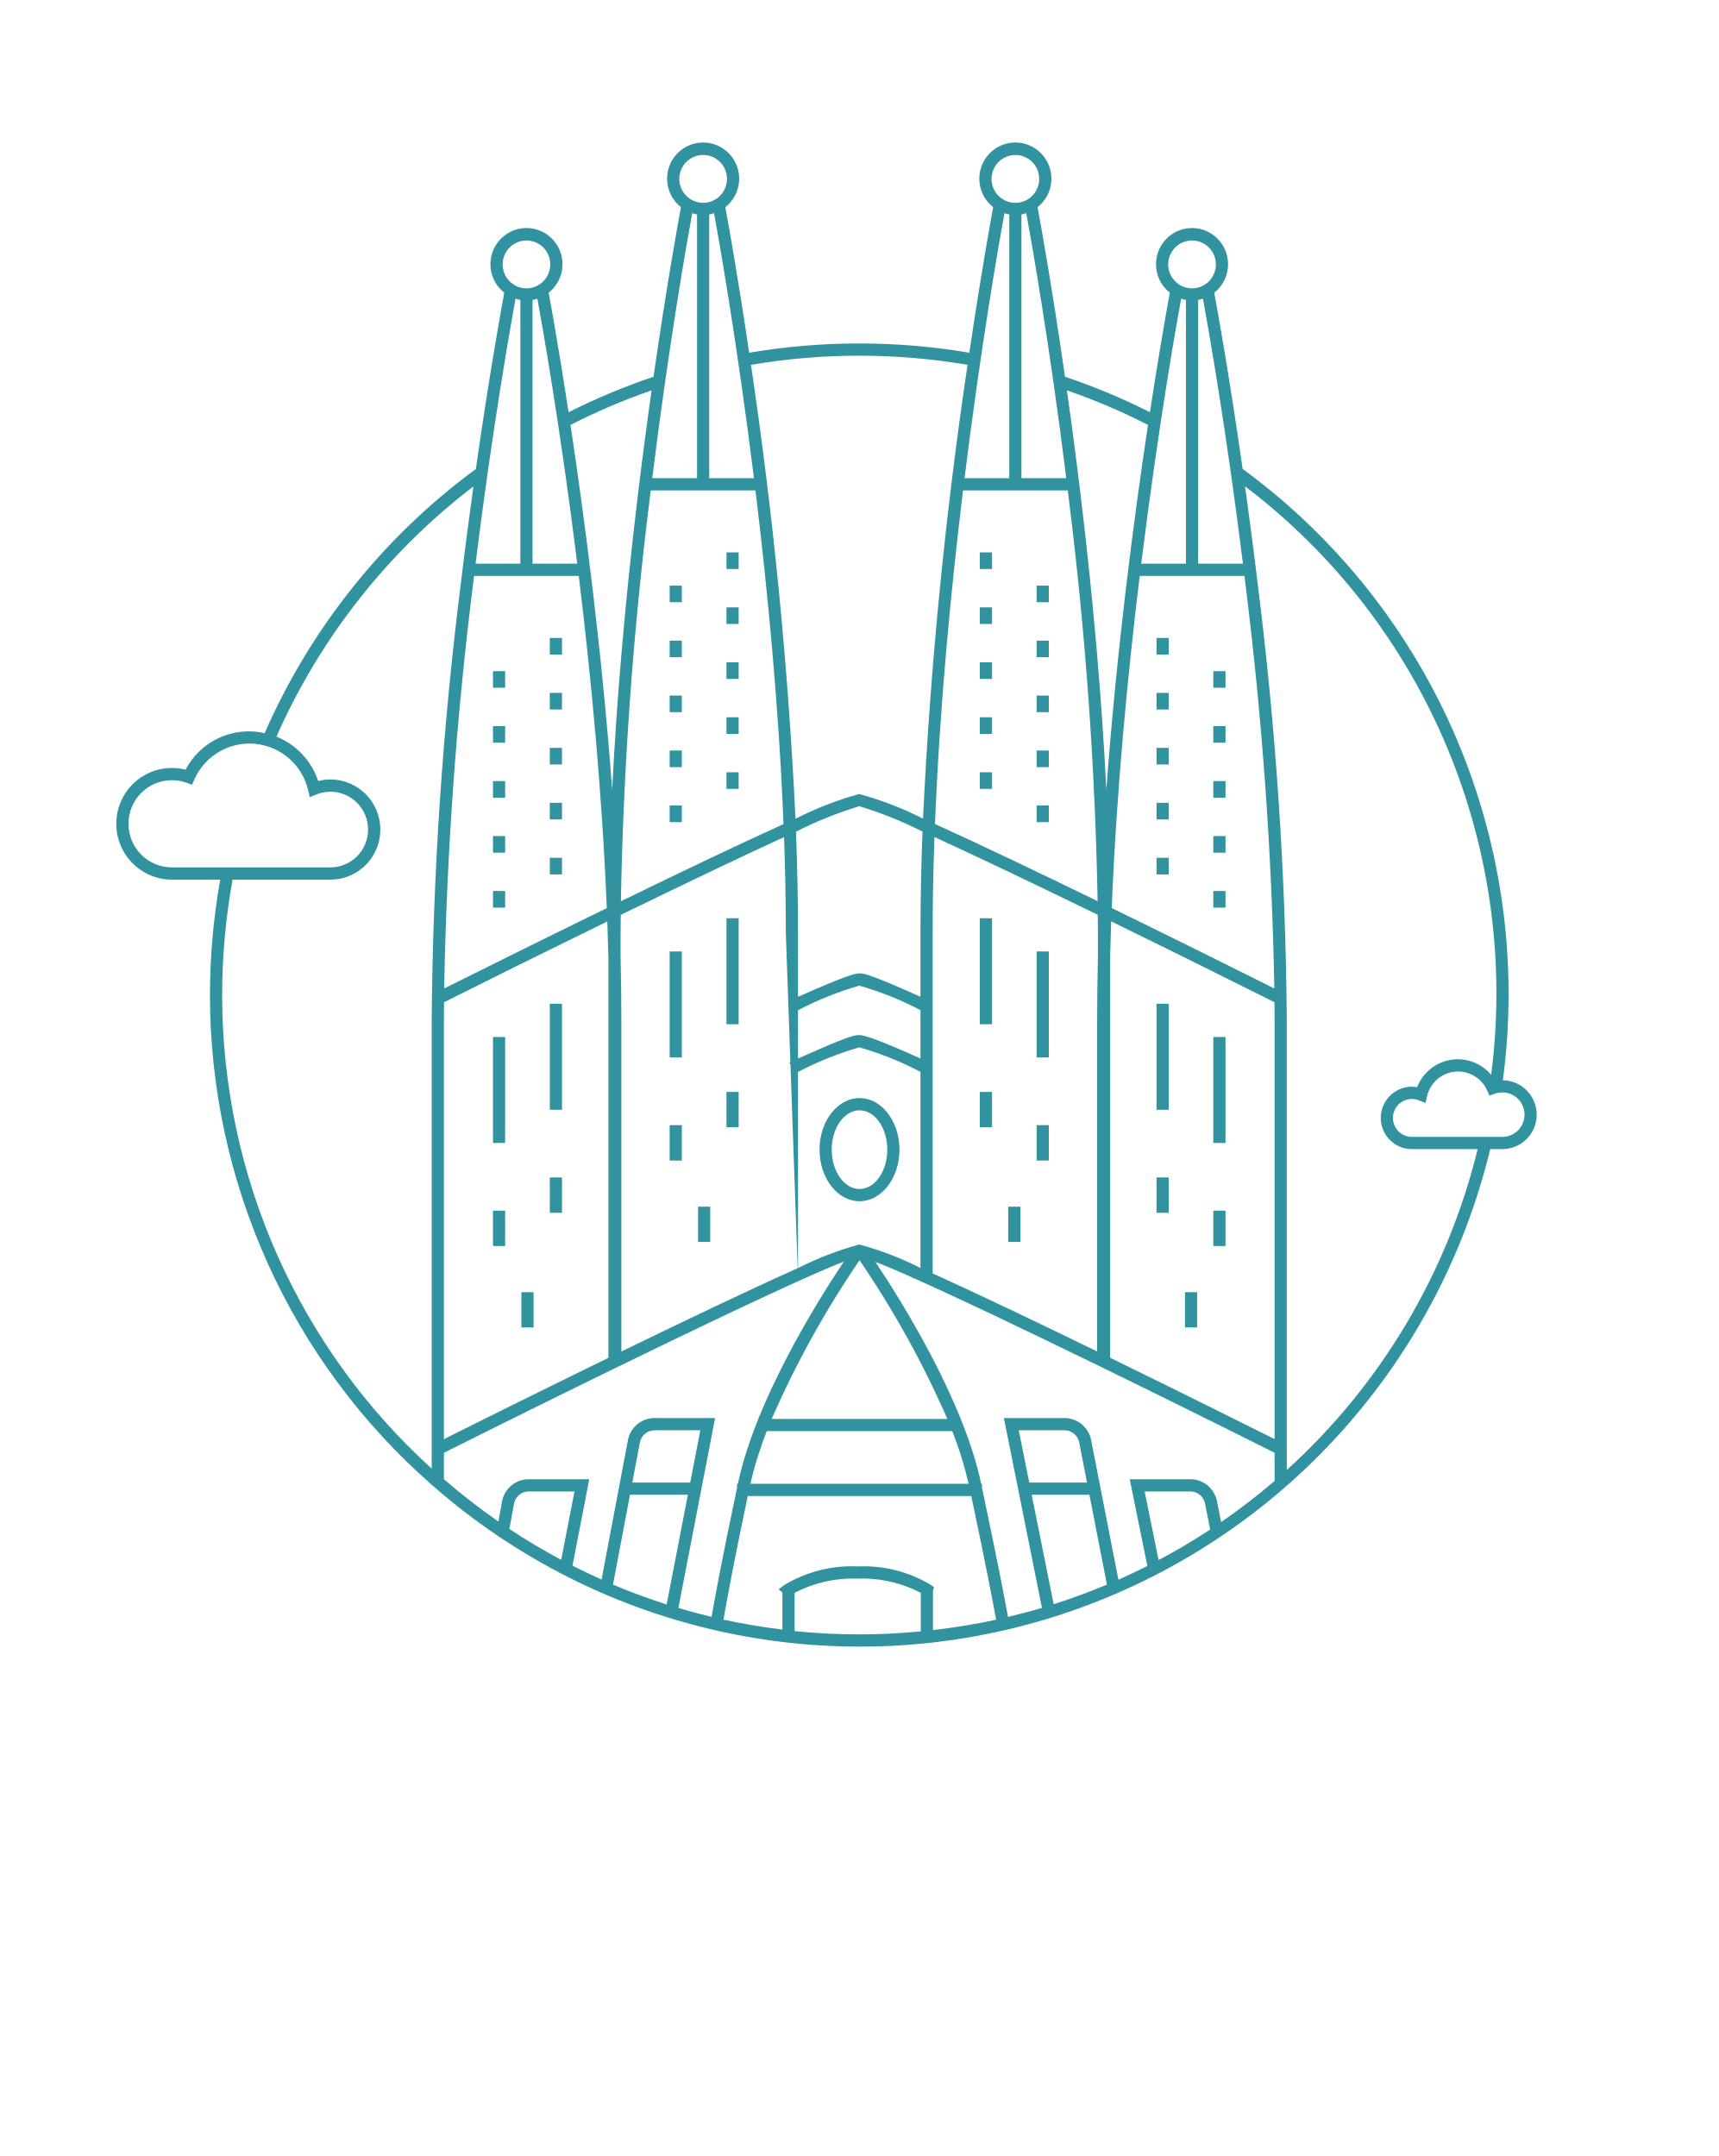
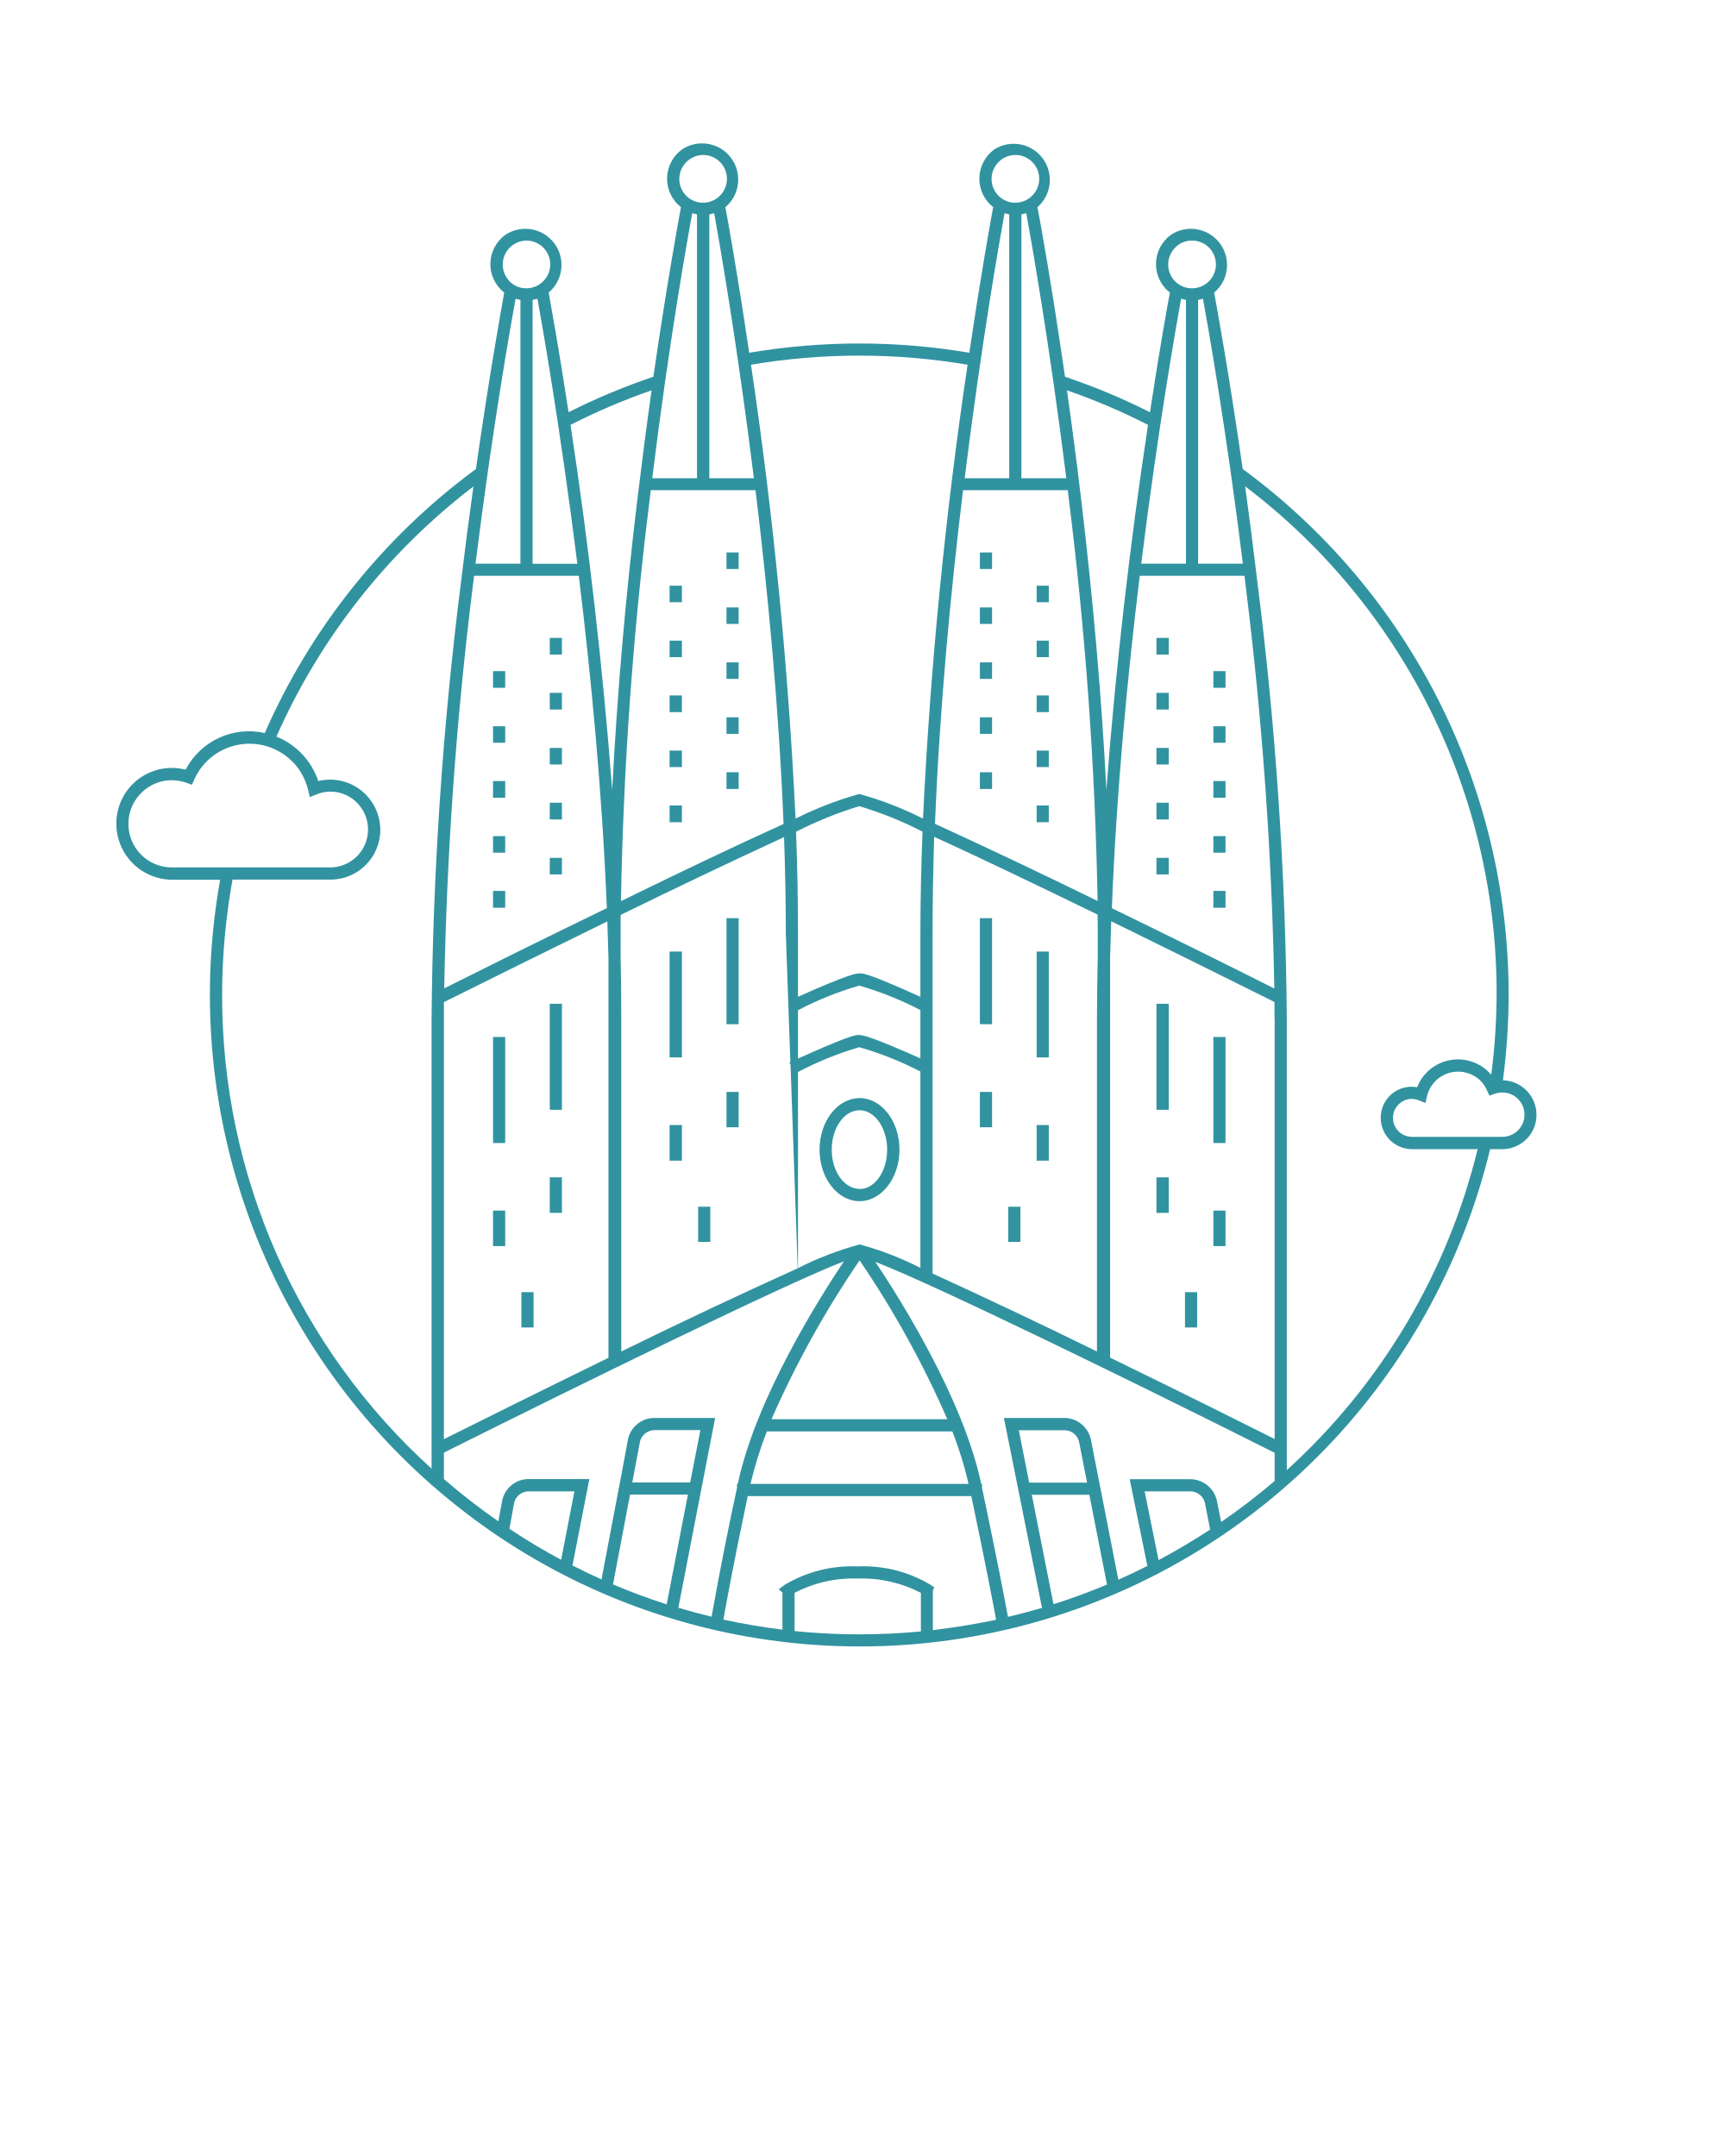
- <svg xmlns="http://www.w3.org/2000/svg" width="106" height="133" viewBox="0 0 106 133" fill="none">
-   <path d="M53.016 67.738C51.656 67.738 50.549 69.166 50.549 70.92C50.549 72.674 51.656 74.102 53.016 74.102C54.374 74.102 55.48 72.674 55.48 70.92C55.48 69.166 54.374 67.738 53.016 67.738ZM53.016 73.347C52.07 73.347 51.3 72.259 51.3 70.92C51.3 69.582 52.07 68.493 53.016 68.493C53.96 68.493 54.728 69.582 54.728 70.92C54.728 72.259 53.96 73.347 53.016 73.347V73.347Z" fill="#3193A0" />
-   <path d="M73.839 79.713H73.087V81.887H73.839V79.713Z" fill="#3193A0" />
-   <path d="M75.589 63.969H74.838V70.508H75.589V63.969Z" fill="#3193A0" />
-   <path d="M72.085 61.919H71.334V68.459H72.085V61.919Z" fill="#3193A0" />
-   <path d="M75.589 41.403H74.838V42.426H75.589V41.403Z" fill="#3193A0" />
-   <path d="M72.085 39.352H71.334V40.377H72.085V39.352Z" fill="#3193A0" />
-   <path d="M75.589 44.794H74.838V45.817H75.589V44.794Z" fill="#3193A0" />
-   <path d="M72.085 42.743H71.334V43.768H72.085V42.743Z" fill="#3193A0" />
-   <path d="M75.589 48.184H74.838V49.208H75.589V48.184Z" fill="#3193A0" />
-   <path d="M72.085 46.135H71.334V47.158H72.085V46.135Z" fill="#3193A0" />
-   <path d="M75.589 51.575H74.838V52.6H75.589V51.575Z" fill="#3193A0" />
-   <path d="M72.085 49.524H71.334V50.55H72.085V49.524Z" fill="#3193A0" />
-   <path d="M75.589 54.964H74.838V55.99H75.589V54.964Z" fill="#3193A0" />
-   <path d="M72.085 52.916H71.334V53.941H72.085V52.916Z" fill="#3193A0" />
-   <path d="M75.589 74.684H74.838V76.865H75.589V74.684Z" fill="#3193A0" />
-   <path d="M72.085 72.634H71.334V74.816H72.085V72.634Z" fill="#3193A0" />
-   <path d="M62.941 74.439H62.189V76.612H62.941V74.439Z" fill="#3193A0" />
-   <path d="M64.692 58.693H63.941V65.233H64.692V58.693Z" fill="#3193A0" />
-   <path d="M61.188 56.645H60.436V63.184H61.188V56.645Z" fill="#3193A0" />
-   <path d="M64.692 36.127H63.941V37.15H64.692V36.127Z" fill="#3193A0" />
-   <path d="M61.188 34.076H60.436V35.101H61.188V34.076Z" fill="#3193A0" />
-   <path d="M64.692 39.519H63.941V40.541H64.692V39.519Z" fill="#3193A0" />
-   <path d="M61.188 37.467H60.436V38.492H61.188V37.467Z" fill="#3193A0" />
-   <path d="M64.692 42.908H63.941V43.932H64.692V42.908Z" fill="#3193A0" />
-   <path d="M61.188 40.859H60.436V41.882H61.188V40.859Z" fill="#3193A0" />
-   <path d="M64.692 46.299H63.941V47.324H64.692V46.299Z" fill="#3193A0" />
-   <path d="M61.188 44.248H60.436V45.274H61.188V44.248Z" fill="#3193A0" />
-   <path d="M64.692 49.69H63.941V50.715H64.692V49.69Z" fill="#3193A0" />
-   <path d="M61.188 47.64H60.436V48.665H61.188V47.64Z" fill="#3193A0" />
-   <path d="M64.692 69.409H63.941V71.591H64.692V69.409Z" fill="#3193A0" />
-   <path d="M61.188 67.358H60.436V69.539H61.188V67.358Z" fill="#3193A0" />
-   <path d="M32.909 79.713H32.158V81.887H32.909V79.713Z" fill="#3193A0" />
-   <path d="M31.158 63.969H30.407V70.508H31.158V63.969Z" fill="#3193A0" />
-   <path d="M34.663 61.919H33.912V68.459H34.663V61.919Z" fill="#3193A0" />
-   <path d="M31.158 41.403H30.407V42.426H31.158V41.403Z" fill="#3193A0" />
-   <path d="M34.663 39.352H33.912V40.377H34.663V39.352Z" fill="#3193A0" />
-   <path d="M31.158 44.794H30.407V45.817H31.158V44.794Z" fill="#3193A0" />
-   <path d="M34.663 42.743H33.912V43.768H34.663V42.743Z" fill="#3193A0" />
-   <path d="M31.158 48.184H30.407V49.208H31.158V48.184Z" fill="#3193A0" />
-   <path d="M34.663 46.135H33.912V47.158H34.663V46.135Z" fill="#3193A0" />
-   <path d="M31.158 51.575H30.407V52.6H31.158V51.575Z" fill="#3193A0" />
-   <path d="M34.663 49.524H33.912V50.55H34.663V49.524Z" fill="#3193A0" />
-   <path d="M31.158 54.964H30.407V55.99H31.158V54.964Z" fill="#3193A0" />
-   <path d="M34.663 52.916H33.912V53.941H34.663V52.916Z" fill="#3193A0" />
-   <path d="M31.158 74.684H30.407V76.865H31.158V74.684Z" fill="#3193A0" />
-   <path d="M34.663 72.634H33.912V74.816H34.663V72.634Z" fill="#3193A0" />
-   <path d="M43.807 74.439H43.056V76.612H43.807V74.439Z" fill="#3193A0" />
-   <path d="M42.056 58.693H41.305V65.233H42.056V58.693Z" fill="#3193A0" />
-   <path d="M45.56 56.645H44.809V63.184H45.56V56.645Z" fill="#3193A0" />
-   <path d="M42.056 36.127H41.305V37.15H42.056V36.127Z" fill="#3193A0" />
-   <path d="M45.56 34.076H44.809V35.101H45.56V34.076Z" fill="#3193A0" />
-   <path d="M42.056 39.519H41.305V40.541H42.056V39.519Z" fill="#3193A0" />
-   <path d="M45.56 37.467H44.809V38.492H45.56V37.467Z" fill="#3193A0" />
-   <path d="M42.056 42.908H41.305V43.932H42.056V42.908Z" fill="#3193A0" />
-   <path d="M45.56 40.859H44.809V41.882H45.56V40.859Z" fill="#3193A0" />
-   <path d="M42.056 46.299H41.305V47.324H42.056V46.299Z" fill="#3193A0" />
-   <path d="M45.56 44.248H44.809V45.274H45.56V44.248Z" fill="#3193A0" />
-   <path d="M42.056 49.69H41.305V50.715H42.056V49.69Z" fill="#3193A0" />
-   <path d="M45.56 47.64H44.809V48.665H45.56V47.64Z" fill="#3193A0" />
-   <path d="M42.056 69.409H41.305V71.591H42.056V69.409Z" fill="#3193A0" />
-   <path d="M45.56 67.358H44.809V69.539H45.56V67.358Z" fill="#3193A0" />
-   <path d="M92.696 66.638C93.65 59.484 92.663 52.204 89.838 45.567C87.013 38.93 82.455 33.181 76.646 28.928L76.645 28.929C75.808 23.051 75.059 18.943 74.894 18.054C75.259 17.768 75.525 17.375 75.656 16.93C75.787 16.484 75.776 16.009 75.625 15.57C75.474 15.132 75.191 14.751 74.814 14.482C74.438 14.212 73.987 14.067 73.524 14.068C73.062 14.068 72.611 14.213 72.234 14.482C71.858 14.752 71.575 15.133 71.424 15.571C71.273 16.01 71.263 16.485 71.394 16.931C71.525 17.376 71.792 17.769 72.156 18.055C72.043 18.661 71.55 21.361 70.927 25.427C69.234 24.575 67.484 23.844 65.688 23.241C64.875 17.584 64.158 13.645 63.997 12.778C64.361 12.492 64.627 12.099 64.758 11.654C64.889 11.209 64.878 10.733 64.728 10.295C64.577 9.856 64.293 9.475 63.917 9.206C63.54 8.936 63.089 8.791 62.627 8.792C62.164 8.792 61.713 8.937 61.337 9.206C60.96 9.476 60.677 9.857 60.526 10.296C60.376 10.735 60.365 11.21 60.496 11.655C60.628 12.1 60.894 12.493 61.258 12.779C61.132 13.46 60.521 16.807 59.788 21.759C55.293 20.996 50.703 20.996 46.209 21.759C45.476 16.808 44.865 13.46 44.738 12.779C45.103 12.493 45.369 12.1 45.5 11.655C45.632 11.21 45.621 10.735 45.471 10.296C45.32 9.857 45.037 9.476 44.66 9.206C44.284 8.937 43.833 8.792 43.37 8.791C42.908 8.791 42.457 8.936 42.08 9.206C41.703 9.475 41.42 9.856 41.269 10.295C41.118 10.733 41.108 11.209 41.239 11.654C41.37 12.099 41.636 12.492 42 12.778C41.839 13.645 41.122 17.584 40.309 23.241C38.513 23.844 36.763 24.576 35.07 25.429C34.447 21.361 33.953 18.661 33.841 18.055C34.205 17.769 34.471 17.376 34.603 16.931C34.734 16.485 34.724 16.01 34.573 15.571C34.422 15.133 34.139 14.752 33.762 14.482C33.386 14.213 32.935 14.068 32.472 14.067C32.01 14.067 31.559 14.212 31.182 14.482C30.806 14.751 30.522 15.132 30.372 15.57C30.221 16.009 30.21 16.484 30.341 16.93C30.472 17.375 30.738 17.768 31.102 18.054C30.937 18.945 30.186 23.071 29.346 28.971L29.328 28.947C23.646 33.134 19.161 38.748 16.323 45.225C15.376 45.009 14.384 45.113 13.502 45.521C12.62 45.929 11.897 46.618 11.445 47.481C10.974 47.361 10.482 47.343 10.004 47.428C9.525 47.514 9.069 47.7 8.668 47.975C8.266 48.251 7.928 48.609 7.674 49.025C7.421 49.442 7.259 49.908 7.199 50.392C7.138 50.877 7.181 51.369 7.325 51.835C7.468 52.301 7.709 52.732 8.031 53.098C8.353 53.464 8.749 53.757 9.192 53.958C9.635 54.159 10.116 54.263 10.602 54.263H13.584C13.165 56.611 12.953 58.991 12.951 61.377C12.95 67.101 14.171 72.76 16.53 77.972C18.889 83.184 22.332 87.828 26.628 91.593V91.628H26.669C31.845 96.178 38.102 99.311 44.836 100.726C51.57 102.14 58.553 101.788 65.112 99.703C71.671 97.618 77.584 93.871 82.279 88.824C86.974 83.776 90.294 77.599 91.917 70.888H92.662C93.221 70.888 93.757 70.667 94.154 70.272C94.552 69.877 94.777 69.341 94.782 68.78C94.786 68.219 94.569 67.678 94.178 67.277C93.788 66.876 93.255 66.646 92.696 66.638V66.638ZM76.665 34.773H73.9V18.504C74.002 18.485 74.101 18.459 74.199 18.426C74.501 20.075 75.63 26.437 76.665 34.773ZM75.049 92.537C74.957 92.16 74.74 91.827 74.432 91.593C74.125 91.359 73.746 91.238 73.361 91.251H69.681L70.769 96.603C70.182 96.9 69.586 97.183 68.983 97.451L67.287 88.765C67.196 88.389 66.978 88.055 66.671 87.82C66.364 87.585 65.985 87.464 65.6 87.477H61.919L64.267 99.187C63.577 99.392 62.879 99.576 62.174 99.743C61.974 98.65 61.494 96.138 60.569 91.774V91.534H60.518L60.509 91.49C59.409 86.317 55.556 80.181 53.989 77.836C57.657 79.261 70.055 85.325 78.617 89.619V91.356C77.563 92.26 76.463 93.107 75.319 93.894L75.049 92.537ZM74.644 94.354C73.616 95.033 72.555 95.661 71.461 96.239L70.602 92.006H73.361C73.573 91.993 73.783 92.053 73.956 92.177C74.129 92.3 74.254 92.479 74.312 92.685L74.644 94.354ZM62.837 88.231H65.6C65.812 88.219 66.022 88.279 66.195 88.403C66.368 88.527 66.493 88.707 66.55 88.912L67.047 91.457H63.484L62.837 88.231ZM67.194 92.211L68.276 97.751C67.203 98.202 66.107 98.606 64.989 98.963L63.635 92.211H67.194ZM57.392 97.757C56.038 96.949 54.478 96.557 52.904 96.629C51.329 96.556 49.767 96.949 48.41 97.757L48.027 98.04L48.258 98.239V100.526C47.029 100.376 45.817 100.172 44.624 99.912C44.801 98.879 45.239 96.473 46.121 92.289H59.909C60.795 96.476 61.252 98.883 61.442 99.917C60.164 100.195 58.864 100.405 57.547 100.556V98.127L57.615 97.919L57.392 97.757ZM38.858 92.211H42.427L41.12 98.976C39.994 98.617 38.89 98.21 37.809 97.754L38.858 92.211ZM42.572 91.457H39L39.481 88.913C39.54 88.709 39.665 88.53 39.837 88.406C40.009 88.283 40.218 88.221 40.429 88.231H43.196L42.572 91.457ZM44.107 87.477H40.429C40.043 87.464 39.664 87.586 39.357 87.822C39.05 88.057 38.833 88.392 38.744 88.769L38.236 91.457H38.23V91.489L37.104 97.439C36.498 97.169 35.9 96.884 35.311 96.584L36.346 91.251H32.669C32.282 91.238 31.903 91.36 31.595 91.595C31.288 91.83 31.071 92.165 30.981 92.543L30.74 93.86C29.574 93.051 28.453 92.179 27.38 91.25V89.621C35.975 85.314 48.434 79.225 52.05 77.824C50.487 80.161 46.623 86.309 45.522 91.491L45.513 91.534H45.462V91.775C44.539 96.131 44.08 98.644 43.89 99.742C43.201 99.576 42.519 99.394 41.843 99.194L44.107 87.477ZM34.615 96.225C33.517 95.64 32.453 95.004 31.419 94.319L31.719 92.685C31.776 92.479 31.901 92.3 32.074 92.176C32.247 92.053 32.457 91.993 32.669 92.006H35.434L34.615 96.225ZM29.168 36.113C29.192 35.914 29.216 35.724 29.24 35.528H35.699C36.447 41.668 37.135 48.831 37.426 56.021C33.044 58.16 29.038 60.158 27.398 60.978C27.547 52.664 28.138 44.364 29.168 36.113V36.113ZM40.066 30.837C40.09 30.639 40.114 30.449 40.138 30.253H46.597C47.348 36.419 48.039 43.617 48.327 50.837C45.518 52.111 41.835 53.874 38.296 55.597C38.45 47.318 39.04 39.053 40.066 30.837V30.837ZM59.4 30.253H65.859C65.883 30.449 65.908 30.639 65.931 30.837C66.957 39.051 67.547 47.314 67.701 55.591C64.162 53.867 60.479 52.104 57.67 50.831C57.958 43.613 58.649 36.417 59.4 30.253V30.253ZM78.617 62.82V88.776C76.973 87.953 72.906 85.923 68.471 83.757V59.051C68.489 58.314 68.511 57.576 68.537 56.837C72.003 58.531 75.549 60.29 78.608 61.824C78.61 62.154 78.617 62.494 78.617 62.82ZM67.709 56.433C67.712 56.802 67.72 57.181 67.72 57.544V59.045C67.689 60.33 67.673 61.609 67.672 62.882V83.368C64.082 81.619 60.345 79.83 57.526 78.556V57.606C57.526 55.632 57.565 53.633 57.637 51.634C60.346 52.875 63.95 54.6 67.709 56.433ZM47.294 88.285H58.736C59.153 89.341 59.49 90.427 59.745 91.534H46.285C46.54 90.427 46.877 89.341 47.294 88.285V88.285ZM47.598 87.531C49.095 84.105 50.909 80.828 53.016 77.742C55.122 80.828 56.935 84.105 58.432 87.531H47.598ZM53 76.771H52.999C51.694 77.126 50.429 77.614 49.222 78.225V66.126C50.429 65.496 51.694 64.987 53.001 64.608C54.307 64.981 55.571 65.487 56.774 66.119V78.22C55.569 77.608 54.304 77.123 53 76.771V76.771ZM49.222 62.32C50.428 61.688 51.693 61.18 53 60.803C54.306 61.175 55.571 61.681 56.774 62.314V65.294C53.982 64.046 53.278 63.854 53.002 63.854C52.722 63.823 52.036 64.038 49.222 65.3L49.222 62.32ZM56.774 57.606V61.488C53.972 60.232 53.263 60.011 52.999 60.048C52.831 60.049 52.444 60.053 49.222 61.494V57.606C49.222 55.523 49.177 53.414 49.098 51.304C50.351 50.668 51.657 50.143 53 49.735C54.343 50.139 55.648 50.662 56.899 51.298C56.82 53.41 56.774 55.521 56.774 57.606L56.774 57.606ZM48.471 57.606L48.75 65.511L48.692 65.537L48.756 65.681L49.2 78.235C46.318 79.519 42.235 81.47 38.325 83.373V62.882C38.325 61.62 38.309 60.35 38.278 59.073V57.544C38.278 57.183 38.285 56.806 38.288 56.439C42.047 54.607 45.651 52.882 48.36 51.64C48.431 53.638 48.471 55.634 48.471 57.606L48.471 57.606ZM27.38 62.82C27.38 62.495 27.387 62.155 27.389 61.826C30.448 60.293 33.994 58.536 37.459 56.843C37.486 57.589 37.509 58.334 37.526 59.079V83.763C33.089 85.928 29.021 87.957 27.38 88.778V62.82ZM68.571 56.015C68.862 48.828 69.55 41.666 70.297 35.528H76.757C76.781 35.724 76.805 35.914 76.829 36.113C77.859 44.363 78.45 52.663 78.6 60.977C76.957 60.154 72.951 58.155 68.571 56.015L68.571 56.015ZM73.525 14.835C73.816 14.835 74.1 14.922 74.342 15.084C74.583 15.246 74.772 15.477 74.883 15.747C74.995 16.016 75.024 16.313 74.967 16.599C74.91 16.886 74.77 17.149 74.564 17.355C74.359 17.561 74.097 17.702 73.811 17.759C73.526 17.816 73.231 17.787 72.962 17.675C72.693 17.563 72.464 17.374 72.302 17.131C72.14 16.889 72.054 16.603 72.054 16.311C72.055 15.92 72.21 15.545 72.485 15.268C72.761 14.991 73.135 14.836 73.525 14.835L73.525 14.835ZM73.149 18.504V34.773H70.39C71.439 26.33 72.569 19.971 72.852 18.426C72.949 18.459 73.048 18.485 73.149 18.504L73.149 18.504ZM70.808 26.21C69.945 31.936 68.879 40.052 68.238 48.722C67.963 43.157 67.444 37.148 66.678 30.747C66.392 28.36 66.096 26.125 65.807 24.082C67.522 24.674 69.193 25.385 70.808 26.21V26.21ZM65.767 29.498H63.003V13.228C63.104 13.209 63.204 13.183 63.301 13.15C63.603 14.799 64.732 21.16 65.767 29.498H65.767ZM62.627 9.56C62.918 9.56 63.202 9.646 63.444 9.808C63.686 9.971 63.874 10.201 63.986 10.471C64.097 10.741 64.126 11.037 64.069 11.323C64.013 11.61 63.873 11.873 63.667 12.079C63.461 12.286 63.199 12.426 62.914 12.483C62.629 12.54 62.333 12.511 62.064 12.399C61.796 12.287 61.566 12.098 61.404 11.856C61.243 11.613 61.157 11.328 61.157 11.036C61.157 10.644 61.312 10.269 61.588 9.992C61.863 9.716 62.237 9.56 62.627 9.56V9.56ZM62.251 13.228V29.498H59.492C60.541 21.053 61.671 14.694 61.954 13.15C62.051 13.183 62.151 13.209 62.251 13.228H62.251ZM59.678 22.505C58.297 31.784 57.381 41.127 56.931 50.499C55.675 49.861 54.358 49.352 53 48.981H52.999C51.64 49.355 50.323 49.866 49.066 50.505C48.617 41.131 47.7 31.787 46.319 22.505C50.74 21.753 55.257 21.753 59.678 22.505H59.678ZM46.504 29.498H43.745V13.228C43.846 13.209 43.945 13.183 44.043 13.15C44.325 14.694 45.456 21.053 46.504 29.498ZM43.37 9.56C43.66 9.56 43.945 9.646 44.187 9.808C44.428 9.971 44.617 10.201 44.728 10.471C44.839 10.741 44.868 11.037 44.812 11.323C44.755 11.61 44.615 11.873 44.409 12.079C44.204 12.286 43.942 12.426 43.657 12.483C43.371 12.54 43.076 12.511 42.807 12.399C42.538 12.287 42.309 12.098 42.147 11.856C41.985 11.613 41.899 11.328 41.899 11.036C41.9 10.644 42.054 10.269 42.33 9.992C42.606 9.716 42.98 9.56 43.37 9.56ZM42.994 13.228V29.498H40.23C41.265 21.161 42.394 14.799 42.696 13.15C42.793 13.183 42.893 13.209 42.994 13.228ZM40.19 24.082C39.902 26.125 39.605 28.36 39.319 30.747C38.553 37.149 38.034 43.16 37.759 48.726C37.118 40.055 36.051 31.939 35.188 26.211C36.804 25.386 38.476 24.674 40.19 24.082V24.082ZM35.607 34.773H32.848V18.504C32.949 18.485 33.048 18.459 33.145 18.426C33.428 19.971 34.558 26.329 35.607 34.773ZM32.472 14.835C32.763 14.835 33.047 14.922 33.289 15.084C33.531 15.246 33.719 15.477 33.831 15.747C33.942 16.016 33.971 16.313 33.914 16.599C33.857 16.886 33.717 17.149 33.512 17.355C33.306 17.561 33.044 17.702 32.759 17.759C32.474 17.816 32.178 17.787 31.909 17.675C31.641 17.563 31.411 17.374 31.249 17.131C31.088 16.889 31.002 16.603 31.002 16.311C31.002 15.92 31.157 15.545 31.433 15.268C31.708 14.991 32.082 14.836 32.472 14.835V14.835ZM32.096 18.504V34.773H29.332C30.367 26.438 31.496 20.076 31.798 18.426C31.895 18.459 31.995 18.485 32.096 18.504V18.504ZM7.924 50.82C7.924 50.388 8.028 49.963 8.226 49.58C8.425 49.197 8.712 48.868 9.064 48.62C9.416 48.371 9.822 48.212 10.249 48.155C10.675 48.097 11.108 48.144 11.513 48.29L11.842 48.41L11.985 48.089C12.301 47.374 12.832 46.777 13.504 46.382C14.176 45.986 14.955 45.812 15.73 45.885C16.506 45.957 17.24 46.273 17.827 46.786C18.415 47.299 18.828 47.984 19.007 48.745L19.107 49.173L19.513 49.008C19.788 48.897 20.081 48.839 20.377 48.839C20.683 48.839 20.985 48.9 21.267 49.017C21.549 49.134 21.806 49.306 22.022 49.523C22.238 49.74 22.409 49.997 22.526 50.28C22.643 50.564 22.703 50.867 22.703 51.174C22.703 51.48 22.643 51.784 22.526 52.067C22.409 52.35 22.238 52.608 22.022 52.825C21.806 53.041 21.549 53.213 21.267 53.331C20.985 53.448 20.683 53.508 20.377 53.508H10.602C9.892 53.507 9.211 53.224 8.709 52.72C8.207 52.216 7.925 51.532 7.924 50.82V50.82ZM13.703 61.377C13.704 58.991 13.919 56.61 14.345 54.263H20.377C20.814 54.263 21.245 54.17 21.643 53.991C22.041 53.811 22.396 53.549 22.685 53.221C22.974 52.893 23.19 52.507 23.32 52.088C23.449 51.67 23.488 51.229 23.434 50.794C23.381 50.36 23.235 49.941 23.009 49.567C22.782 49.193 22.478 48.872 22.118 48.625C21.758 48.377 21.35 48.21 20.92 48.133C20.491 48.056 20.05 48.072 19.627 48.179C19.421 47.563 19.084 46.998 18.639 46.526C18.194 46.053 17.652 45.683 17.051 45.441C19.742 39.352 23.921 34.043 29.201 30.006C28.942 31.872 28.677 33.886 28.421 36.022C27.301 44.912 26.702 53.86 26.628 62.82V90.596C22.557 86.904 19.303 82.396 17.076 77.363C14.85 72.33 13.7 66.884 13.703 61.377V61.377ZM49.01 100.621V98.261C50.211 97.635 51.552 97.333 52.904 97.383C54.255 97.333 55.596 97.636 56.795 98.262V100.637C55.544 100.756 54.279 100.823 53 100.823C51.667 100.823 50.336 100.756 49.01 100.621V100.621ZM79.369 90.683V62.82C79.295 53.86 78.697 44.912 77.575 36.022C77.32 33.884 77.055 31.869 76.795 30.002C82.29 34.172 86.588 39.727 89.254 46.103C91.92 52.478 92.859 59.449 91.975 66.306C91.674 65.947 91.286 65.674 90.848 65.511C90.41 65.349 89.937 65.304 89.476 65.381C89.015 65.457 88.582 65.653 88.22 65.948C87.857 66.244 87.578 66.629 87.408 67.066C87.146 67.021 86.878 67.031 86.62 67.095C86.363 67.159 86.121 67.277 85.911 67.44C85.701 67.603 85.526 67.808 85.399 68.042C85.272 68.276 85.195 68.534 85.172 68.8C85.15 69.065 85.183 69.333 85.268 69.585C85.354 69.837 85.492 70.069 85.671 70.265C85.851 70.462 86.069 70.618 86.313 70.725C86.556 70.833 86.819 70.888 87.084 70.888H91.141C89.276 78.519 85.176 85.414 79.369 90.683V90.683ZM92.662 70.133H87.084C86.912 70.133 86.742 70.095 86.587 70.022C86.431 69.948 86.294 69.841 86.184 69.708C86.075 69.575 85.996 69.419 85.953 69.252C85.911 69.085 85.905 68.91 85.938 68.741C85.971 68.571 86.04 68.411 86.142 68.272C86.243 68.132 86.374 68.017 86.525 67.935C86.676 67.852 86.844 67.804 87.016 67.794C87.187 67.784 87.359 67.812 87.519 67.877L87.924 68.039L88.024 67.613C88.119 67.212 88.336 66.851 88.646 66.581C88.956 66.311 89.343 66.145 89.752 66.107C90.16 66.069 90.571 66.16 90.925 66.369C91.279 66.577 91.56 66.891 91.726 67.268L91.868 67.588L92.196 67.47C92.346 67.416 92.503 67.389 92.662 67.389C92.842 67.388 93.02 67.423 93.186 67.492C93.352 67.561 93.504 67.662 93.631 67.789C93.758 67.917 93.859 68.068 93.928 68.235C93.997 68.402 94.033 68.58 94.033 68.761C94.033 68.942 93.997 69.12 93.928 69.287C93.859 69.454 93.758 69.605 93.631 69.733C93.504 69.86 93.352 69.961 93.186 70.03C93.02 70.099 92.842 70.134 92.662 70.133L92.662 70.133Z" fill="#3193A0" />
+ <svg xmlns="http://www.w3.org/2000/svg" width="106" height="133" fill="none">
+   <path d="M53.02 67.74c-1.36 0-2.47 1.43-2.47 3.18 0 1.75 1.1 3.18 2.47 3.18 1.35 0 2.46-1.43 2.46-3.18 0-1.75-1.1-3.18-2.46-3.18zm0 5.6c-.95 0-1.72-1.08-1.72-2.42 0-1.34.77-2.43 1.72-2.43.94 0 1.7 1.1 1.7 2.43 0 1.34-.76 2.43-1.7 2.43zM73.84 79.71h-.75v2.18h.75V79.7zM75.59 63.97h-.75v6.54h.75v-6.54zM72.09 61.92h-.76v6.54h.76v-6.54zM75.59 41.4h-.75v1.03h.75V41.4zM72.09 39.35h-.76v1.03h.76v-1.03zM75.59 44.8h-.75v1.02h.75v-1.03zM72.09 42.74h-.76v1.03h.76v-1.03zM75.59 48.18h-.75v1.03h.75v-1.03zM72.09 46.14h-.76v1.02h.76v-1.02zM75.59 51.58h-.75v1.02h.75v-1.02zM72.09 49.52h-.76v1.03h.76v-1.03zM75.59 54.96h-.75V56h.75v-1.03zM72.09 52.92h-.76v1.02h.76v-1.02zM75.59 74.68h-.75v2.19h.75v-2.19zM72.09 72.63h-.76v2.19h.76v-2.19zM62.94 74.44h-.75v2.17h.75v-2.17zM64.7 58.7h-.76v6.53h.75V58.7zM61.19 56.64h-.75v6.54h.75v-6.54zM64.7 36.13h-.76v1.02h.75v-1.02zM61.19 34.08h-.75v1.02h.75v-1.02zM64.7 39.52h-.76v1.02h.75v-1.02zM61.19 37.47h-.75v1.02h.75v-1.02zM64.7 42.9h-.76v1.03h.75v-1.02zM61.19 40.86h-.75v1.02h.75v-1.02zM64.7 46.3h-.76v1.02h.75V46.3zM61.19 44.25h-.75v1.02h.75v-1.02zM64.7 49.69h-.76v1.03h.75v-1.03zM61.19 47.64h-.75v1.03h.75v-1.03zM64.7 69.4h-.76v2.2h.75v-2.2zM61.19 67.36h-.75v2.18h.75v-2.18zM32.9 79.71h-.74v2.18h.75V79.7zM31.16 63.97h-.75v6.54h.75v-6.54zM34.66 61.92h-.75v6.54h.75v-6.54zM31.16 41.4h-.75v1.03h.75V41.4zM34.66 39.35h-.75v1.03h.75v-1.03zM31.16 44.8h-.75v1.02h.75v-1.03zM34.66 42.74h-.75v1.03h.75v-1.03zM31.16 48.18h-.75v1.03h.75v-1.03zM34.66 46.14h-.75v1.02h.75v-1.02zM31.16 51.58h-.75v1.02h.75v-1.02zM34.66 49.52h-.75v1.03h.75v-1.03zM31.16 54.96h-.75V56h.75v-1.03zM34.66 52.92h-.75v1.02h.75v-1.02zM31.16 74.68h-.75v2.19h.75v-2.19zM34.66 72.63h-.75v2.19h.75v-2.19zM43.8 74.44h-.74v2.17h.75v-2.17zM42.06 58.7h-.76v6.53h.76V58.7zM45.56 56.64h-.75v6.54h.75v-6.54zM42.06 36.13h-.76v1.02h.76v-1.02zM45.56 34.08h-.75v1.02h.75v-1.02zM42.06 39.52h-.76v1.02h.76v-1.02zM45.56 37.47h-.75v1.02h.75v-1.02zM42.06 42.9h-.76v1.03h.76v-1.02zM45.56 40.86h-.75v1.02h.75v-1.02zM42.06 46.3h-.76v1.02h.76V46.3zM45.56 44.25h-.75v1.02h.75v-1.02zM42.06 49.69h-.76v1.03h.76v-1.03zM45.56 47.64h-.75v1.03h.75v-1.03zM42.06 69.4h-.76v2.2h.76v-2.2zM45.56 67.36h-.75v2.18h.75v-2.18z" fill="#3193A0" />
+   <path d="M92.7 66.64a40.22 40.22 0 0 0-16.05-37.71c-.84-5.88-1.6-9.99-1.76-10.88a2.23 2.23 0 0 0-2.66-3.57 2.23 2.23 0 0 0-.07 3.57c-.12.61-.61 3.31-1.23 7.38a39.88 39.88 0 0 0-5.24-2.19c-.82-5.66-1.53-9.6-1.7-10.46a2.23 2.23 0 0 0-2.65-3.57 2.23 2.23 0 0 0-.08 3.57c-.13.68-.74 4.03-1.47 8.98-4.5-.76-9.09-.76-13.58 0-.73-4.95-1.34-8.3-1.47-8.98a2.23 2.23 0 0 0-2.66-3.57 2.23 2.23 0 0 0-.08 3.57c-.16.87-.88 4.8-1.7 10.46a39.8 39.8 0 0 0-5.23 2.19c-.62-4.07-1.12-6.77-1.23-7.38a2.23 2.23 0 0 0-2.66-3.57 2.23 2.23 0 0 0-.08 3.57c-.16.9-.91 5.02-1.75 10.92l-.02-.02a40.32 40.32 0 0 0-13 16.27 4.4 4.4 0 0 0-4.88 2.26A3.42 3.42 0 0 0 7.2 50.4a3.46 3.46 0 0 0 3.4 3.87h2.98A40.24 40.24 0 0 0 26.62 91.6v.04h.05A39.96 39.96 0 0 0 65.1 99.7a40 40 0 0 0 17.17-10.88 40.21 40.21 0 0 0 9.64-17.93h.74a2.11 2.11 0 0 0 2.12-2.11 2.13 2.13 0 0 0-2.08-2.14zM76.66 34.77H73.9V18.5l.3-.07c.3 1.65 1.43 8 2.46 16.34zm-1.61 57.77a1.69 1.69 0 0 0-1.69-1.29h-3.68l1.09 5.35c-.59.3-1.18.58-1.79.85l-1.7-8.68a1.69 1.69 0 0 0-1.68-1.3h-3.68l2.35 11.72c-.7.2-1.4.39-2.1.55-.2-1.09-.68-3.6-1.6-7.97v-.24h-.05l-.01-.04c-1.1-5.17-4.95-11.3-6.52-13.65 3.67 1.42 16.07 7.48 24.63 11.78v1.74a39.1 39.1 0 0 1-3.3 2.53l-.27-1.35zm-.4 1.81c-1.03.68-2.1 1.31-3.19 1.89L70.6 92h2.76a.93.93 0 0 1 .95.67l.33 1.67zm-11.81-6.12h2.76a.93.93 0 0 1 .95.68l.5 2.55h-3.57l-.64-3.23zm4.35 3.98l1.09 5.54c-1.08.45-2.17.86-3.3 1.21l-1.34-6.75h3.55zm-9.8 5.55a8.04 8.04 0 0 0-4.49-1.13 8.06 8.06 0 0 0-4.49 1.13l-.38.28.23.2v2.29a39.5 39.5 0 0 1-3.64-.62c.18-1.03.62-3.44 1.5-7.62h13.79c.88 4.19 1.34 6.6 1.53 7.63-1.28.27-2.58.48-3.9.64v-2.43l.08-.21-.23-.16zM38.86 92.2h3.57l-1.31 6.77a39.36 39.36 0 0 1-3.31-1.23l1.05-5.54zm3.71-.75H39l.48-2.55a.94.94 0 0 1 .95-.68h2.77l-.63 3.23zm1.54-3.98h-3.68a1.67 1.67 0 0 0-1.69 1.29l-.5 2.69h-.01v.03l-1.13 5.95c-.6-.27-1.2-.56-1.79-.86l1.04-5.33h-3.68a1.67 1.67 0 0 0-1.69 1.3l-.24 1.31a39.58 39.58 0 0 1-3.36-2.61v-1.63c8.6-4.3 21.05-10.4 24.67-11.8-1.56 2.34-5.43 8.49-6.53 13.67v.04h-.06v.25a224.5 224.5 0 0 0-1.57 7.96 40.1 40.1 0 0 1-2.05-.55l2.27-11.71zm-9.5 8.75a39 39 0 0 1-3.19-1.91l.3-1.64a.93.93 0 0 1 .95-.67h2.76l-.82 4.22zM29.17 36.1l.07-.58h6.46c.75 6.14 1.44 13.3 1.73 20.5-4.39 2.13-8.4 4.13-10.03 4.95.15-8.32.74-16.62 1.77-24.87zm10.9-5.27l.07-.59h6.46c.75 6.17 1.44 13.37 1.73 20.59-2.81 1.27-6.5 3.03-10.03 4.76.15-8.28.74-16.55 1.77-24.76zm19.33-.59h6.46l.07.59a235.03 235.03 0 0 1 1.77 24.75 431.61 431.61 0 0 0-10.03-4.76c.29-7.22.98-14.41 1.73-20.58zm19.22 32.57v25.96c-1.65-.83-5.71-2.86-10.15-5.02v-24.7l.07-2.22c3.46 1.7 7 3.45 10.07 4.98v1zM67.7 56.43l.01 1.11v1.5a167.8 167.8 0 0 0-.05 3.84v20.49a425.06 425.06 0 0 0-10.14-4.81V57.6c0-1.98.04-3.98.1-5.98 2.72 1.24 6.32 2.97 10.08 4.8zM47.29 88.3h11.45c.41 1.05.75 2.14 1 3.24H46.29c.26-1.1.6-2.19 1.01-3.24zm.3-.76c1.5-3.42 3.32-6.7 5.43-9.79a59.97 59.97 0 0 1 5.41 9.8H47.6zM53 76.77c-1.3.36-2.57.84-3.78 1.46v-12.1A20.5 20.5 0 0 1 53 64.6c1.3.37 2.57.88 3.77 1.5v12.11c-1.2-.61-2.47-1.1-3.77-1.45zm-3.78-14.45c1.2-.63 2.47-1.14 3.78-1.52 1.3.38 2.57.88 3.77 1.51v2.98c-2.79-1.24-3.5-1.44-3.77-1.44-.28-.03-.96.19-3.78 1.45v-2.98zm7.55-4.71v3.88c-2.8-1.26-3.5-1.48-3.77-1.44-.17 0-.56 0-3.78 1.44v-3.88c0-2.09-.04-4.2-.12-6.3a24.1 24.1 0 0 1 3.9-1.58c1.34.4 2.65.93 3.9 1.57-.08 2.11-.13 4.22-.13 6.3zm-8.3 0l.28 7.9-.06.03.07.14.44 12.56a394.6 394.6 0 0 0-10.88 5.13V62.88c0-1.26-.01-2.53-.04-3.8v-1.54-1.1a506 506 0 0 1 10.08-4.8c.07 2 .11 4 .11 5.97zm-21.09 5.21v-1c3.07-1.53 6.61-3.28 10.08-4.98l.07 2.24v24.68c-4.44 2.17-8.5 4.2-10.15 5.02V62.82zm41.2-6.8c.28-7.2.97-14.35 1.72-20.5h6.46l.07.6a234.68 234.68 0 0 1 1.77 24.86c-1.64-.83-5.65-2.83-10.03-4.96zm4.94-41.18a1.47 1.47 0 0 1 1.45 1.76 1.48 1.48 0 0 1-2 1.08 1.47 1.47 0 0 1-.48-2.41c.27-.28.64-.43 1.03-.43zm-.37 3.66v16.27h-2.76c1.05-8.44 2.18-14.8 2.46-16.34l.3.07zm-2.34 7.71a305.91 305.91 0 0 0-2.57 22.51c-.28-5.56-.8-11.57-1.56-17.97a318.3 318.3 0 0 0-.87-6.67 39 39 0 0 1 5 2.13zm-5.04 3.29H63V13.23l.3-.08c.3 1.65 1.43 8.01 2.47 16.35zM62.63 9.56a1.47 1.47 0 0 1 1.44 1.76 1.48 1.48 0 0 1-2 1.08 1.47 1.47 0 0 1-.48-2.4c.27-.28.65-.44 1.04-.44zm-.38 3.67V29.5H59.5c1.05-8.45 2.18-14.8 2.46-16.35l.3.08zm-2.57 9.27a281.97 281.97 0 0 0-2.75 28A20.75 20.75 0 0 0 53 48.98c-1.36.38-2.68.89-3.93 1.52a281.98 281.98 0 0 0-2.75-28c4.42-.75 8.94-.75 13.36 0zm-13.18 7h-2.75V13.23l.3-.08c.28 1.54 1.4 7.9 2.45 16.35zM43.37 9.56a1.47 1.47 0 0 1 1.44 1.76 1.48 1.48 0 0 1-2 1.08 1.47 1.47 0 0 1-.48-2.4c.28-.28.65-.44 1.04-.44zm-.38 3.67V29.5h-2.76c1.03-8.34 2.16-14.7 2.47-16.35l.3.08zm-2.8 10.85c-.29 2.04-.58 4.28-.87 6.67a260.3 260.3 0 0 0-1.56 17.98 305.9 305.9 0 0 0-2.57-22.52 39.07 39.07 0 0 1 5-2.13zm-4.58 10.7h-2.76V18.5l.3-.07c.28 1.54 1.4 7.9 2.46 16.34zm-3.14-19.94a1.47 1.47 0 0 1 1.44 1.76 1.48 1.48 0 0 1-2 1.08 1.47 1.47 0 0 1-.9-1.37 1.48 1.48 0 0 1 1.46-1.47zm-.37 3.66v16.27h-2.77c1.04-8.33 2.17-14.7 2.47-16.34l.3.07zM7.92 50.82a2.7 2.7 0 0 1 2.33-2.67c.42-.05.86 0 1.26.14l.33.12.14-.32a3.73 3.73 0 0 1 5.85-1.3c.59.5 1 1.2 1.18 1.96l.1.42.4-.16a2.29 2.29 0 0 1 2.51.51 2.34 2.34 0 0 1-1.64 3.99H10.6a2.68 2.68 0 0 1-2.68-2.69zm5.78 10.56c0-2.39.22-4.77.64-7.12h6.04a3.07 3.07 0 0 0 3.05-3.47 3.1 3.1 0 0 0-3.8-2.61 4.49 4.49 0 0 0-2.58-2.74A39.55 39.55 0 0 1 29.2 30.01a317.9 317.9 0 0 0-.78 6.01 229.3 229.3 0 0 0-1.8 26.8V90.6A39.35 39.35 0 0 1 13.7 61.38zm35.31 39.24v-2.36a7.8 7.8 0 0 1 3.9-.88c1.35-.05 2.69.26 3.89.88v2.38a40.04 40.04 0 0 1-7.79-.02zm30.36-9.94V62.82a229.1 229.1 0 0 0-1.8-26.8A317 317 0 0 0 76.8 30a39.2 39.2 0 0 1 15.18 36.3 2.7 2.7 0 0 0-4.57.77 1.9 1.9 0 0 0-2.24 1.73 1.93 1.93 0 0 0 1.91 2.09h4.06a39.33 39.33 0 0 1-11.77 19.8zm13.3-20.55h-5.59a1.17 1.17 0 0 1-1.14-1.39 1.17 1.17 0 0 1 1.08-.95c.17 0 .34.02.5.09l.4.16.1-.43a1.97 1.97 0 0 1 2.9-1.24c.36.2.64.52.8.9l.15.32.33-.12a1.38 1.38 0 0 1 1.43.32 1.37 1.37 0 0 1-.97 2.34z" fill="#3193A0" />
</svg>
